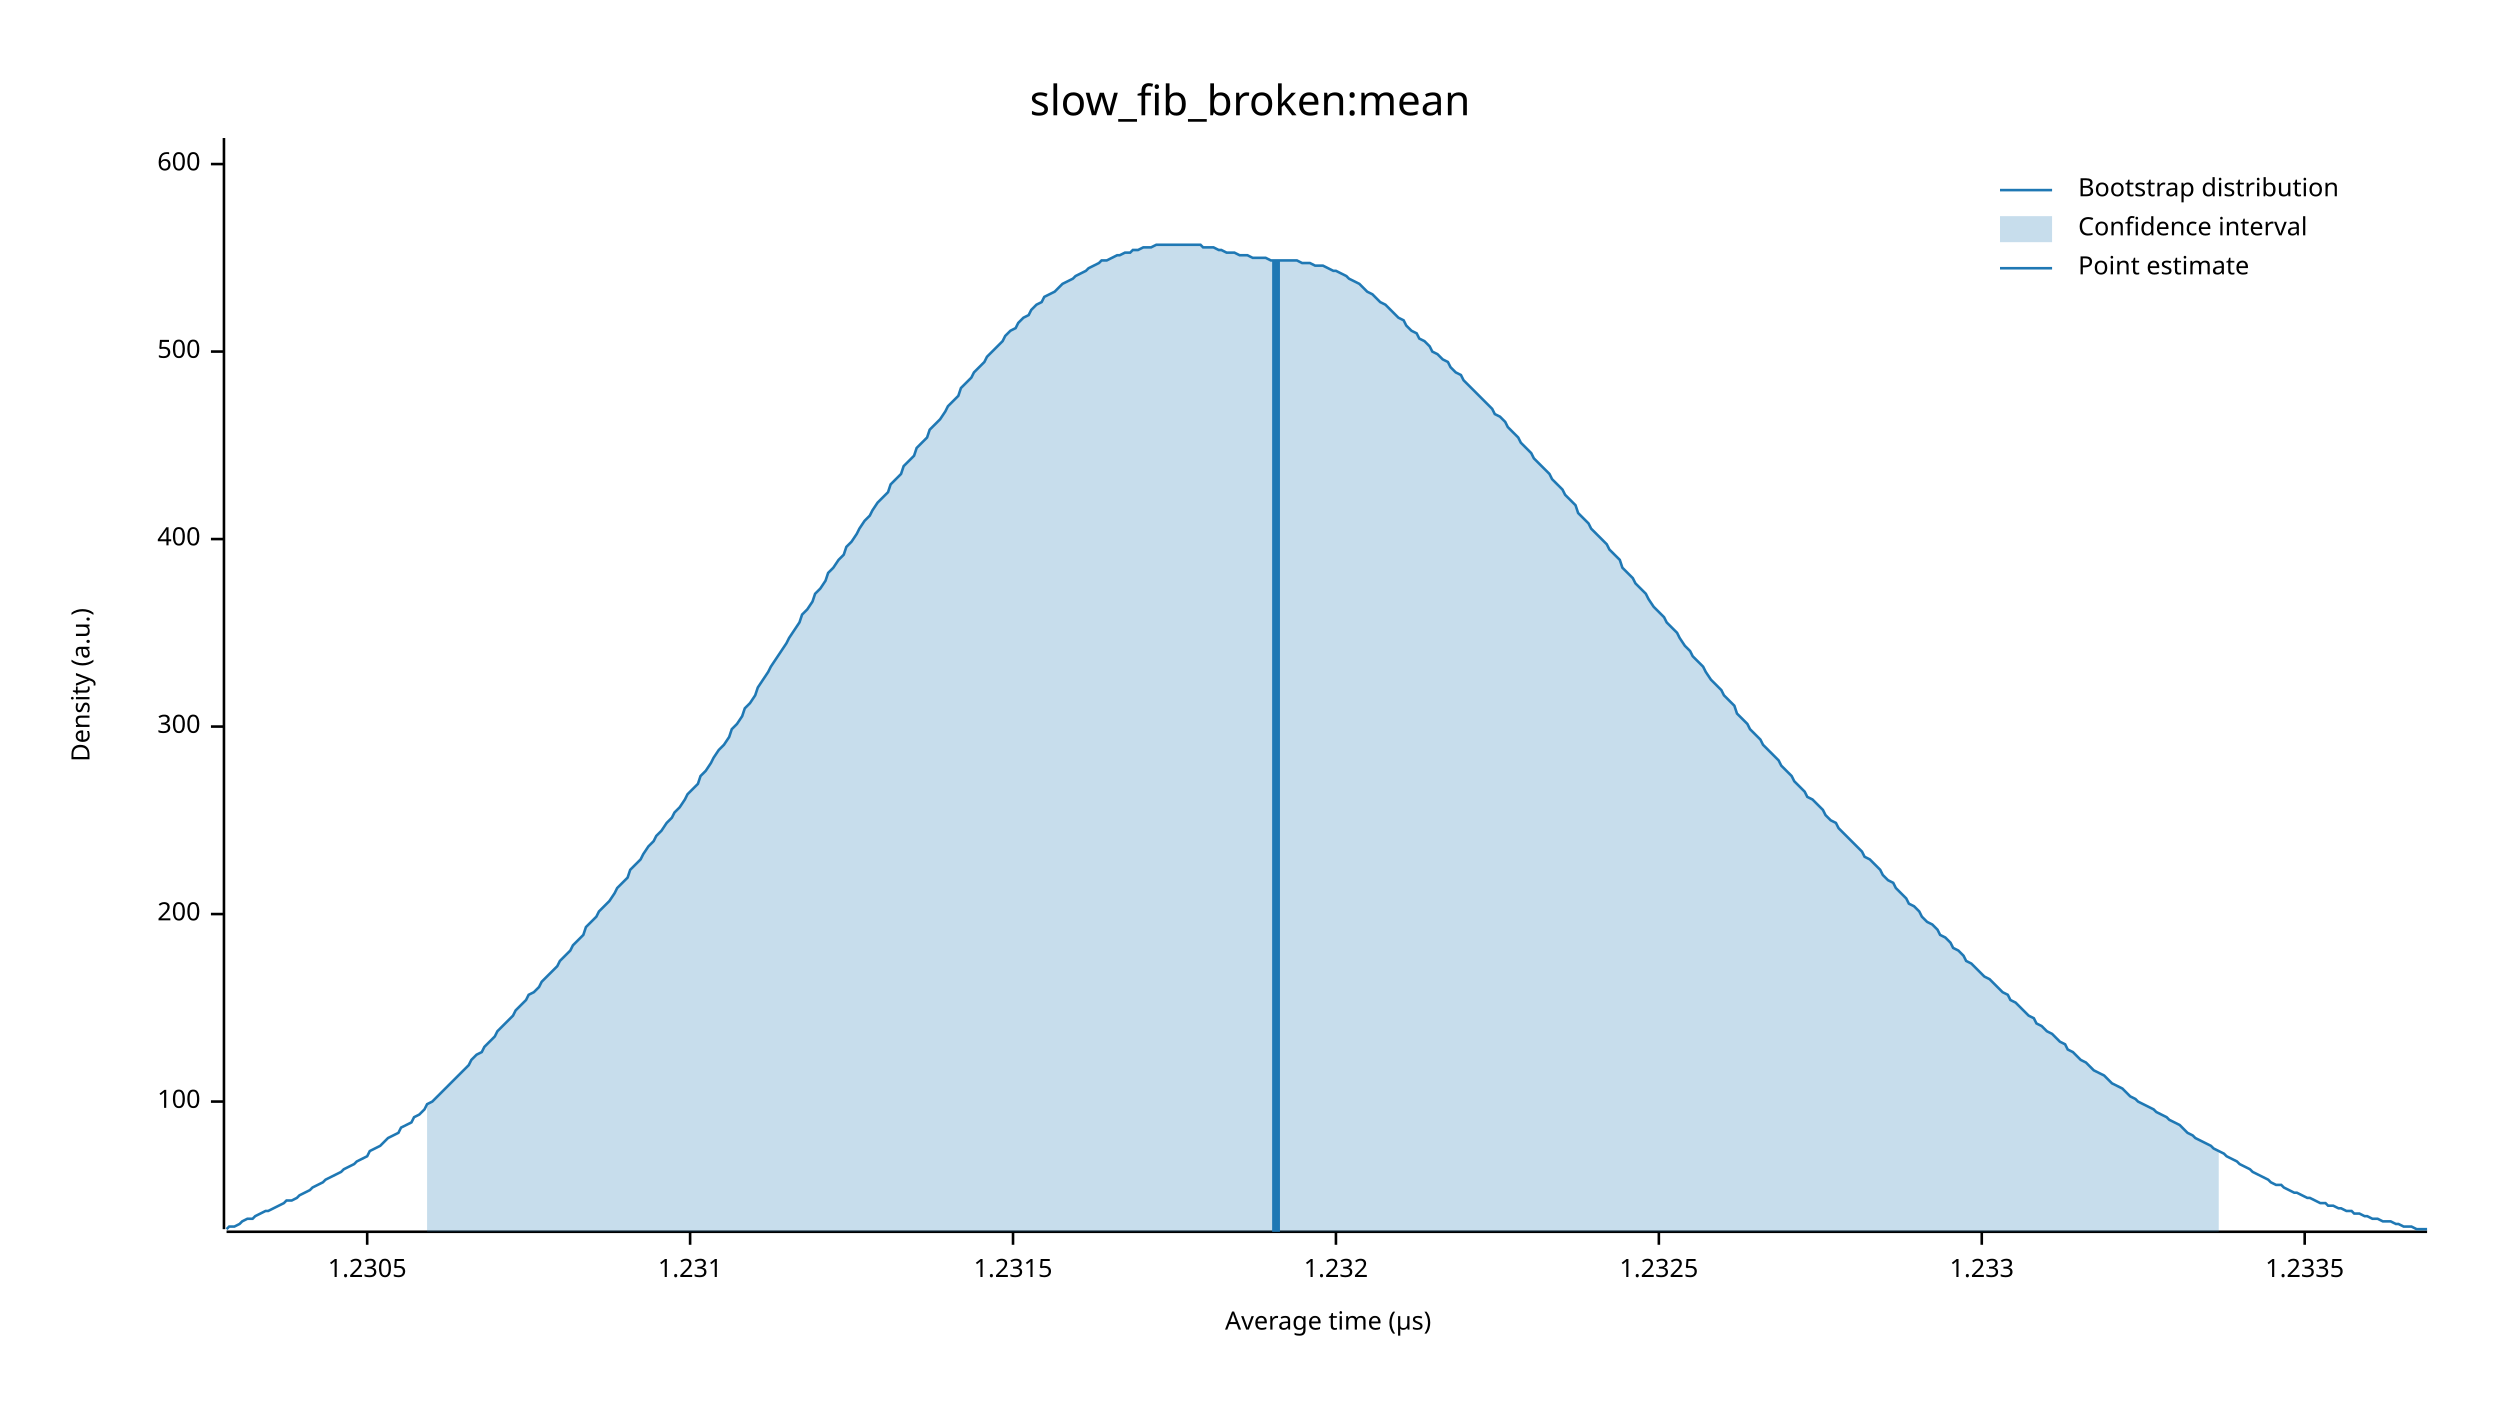
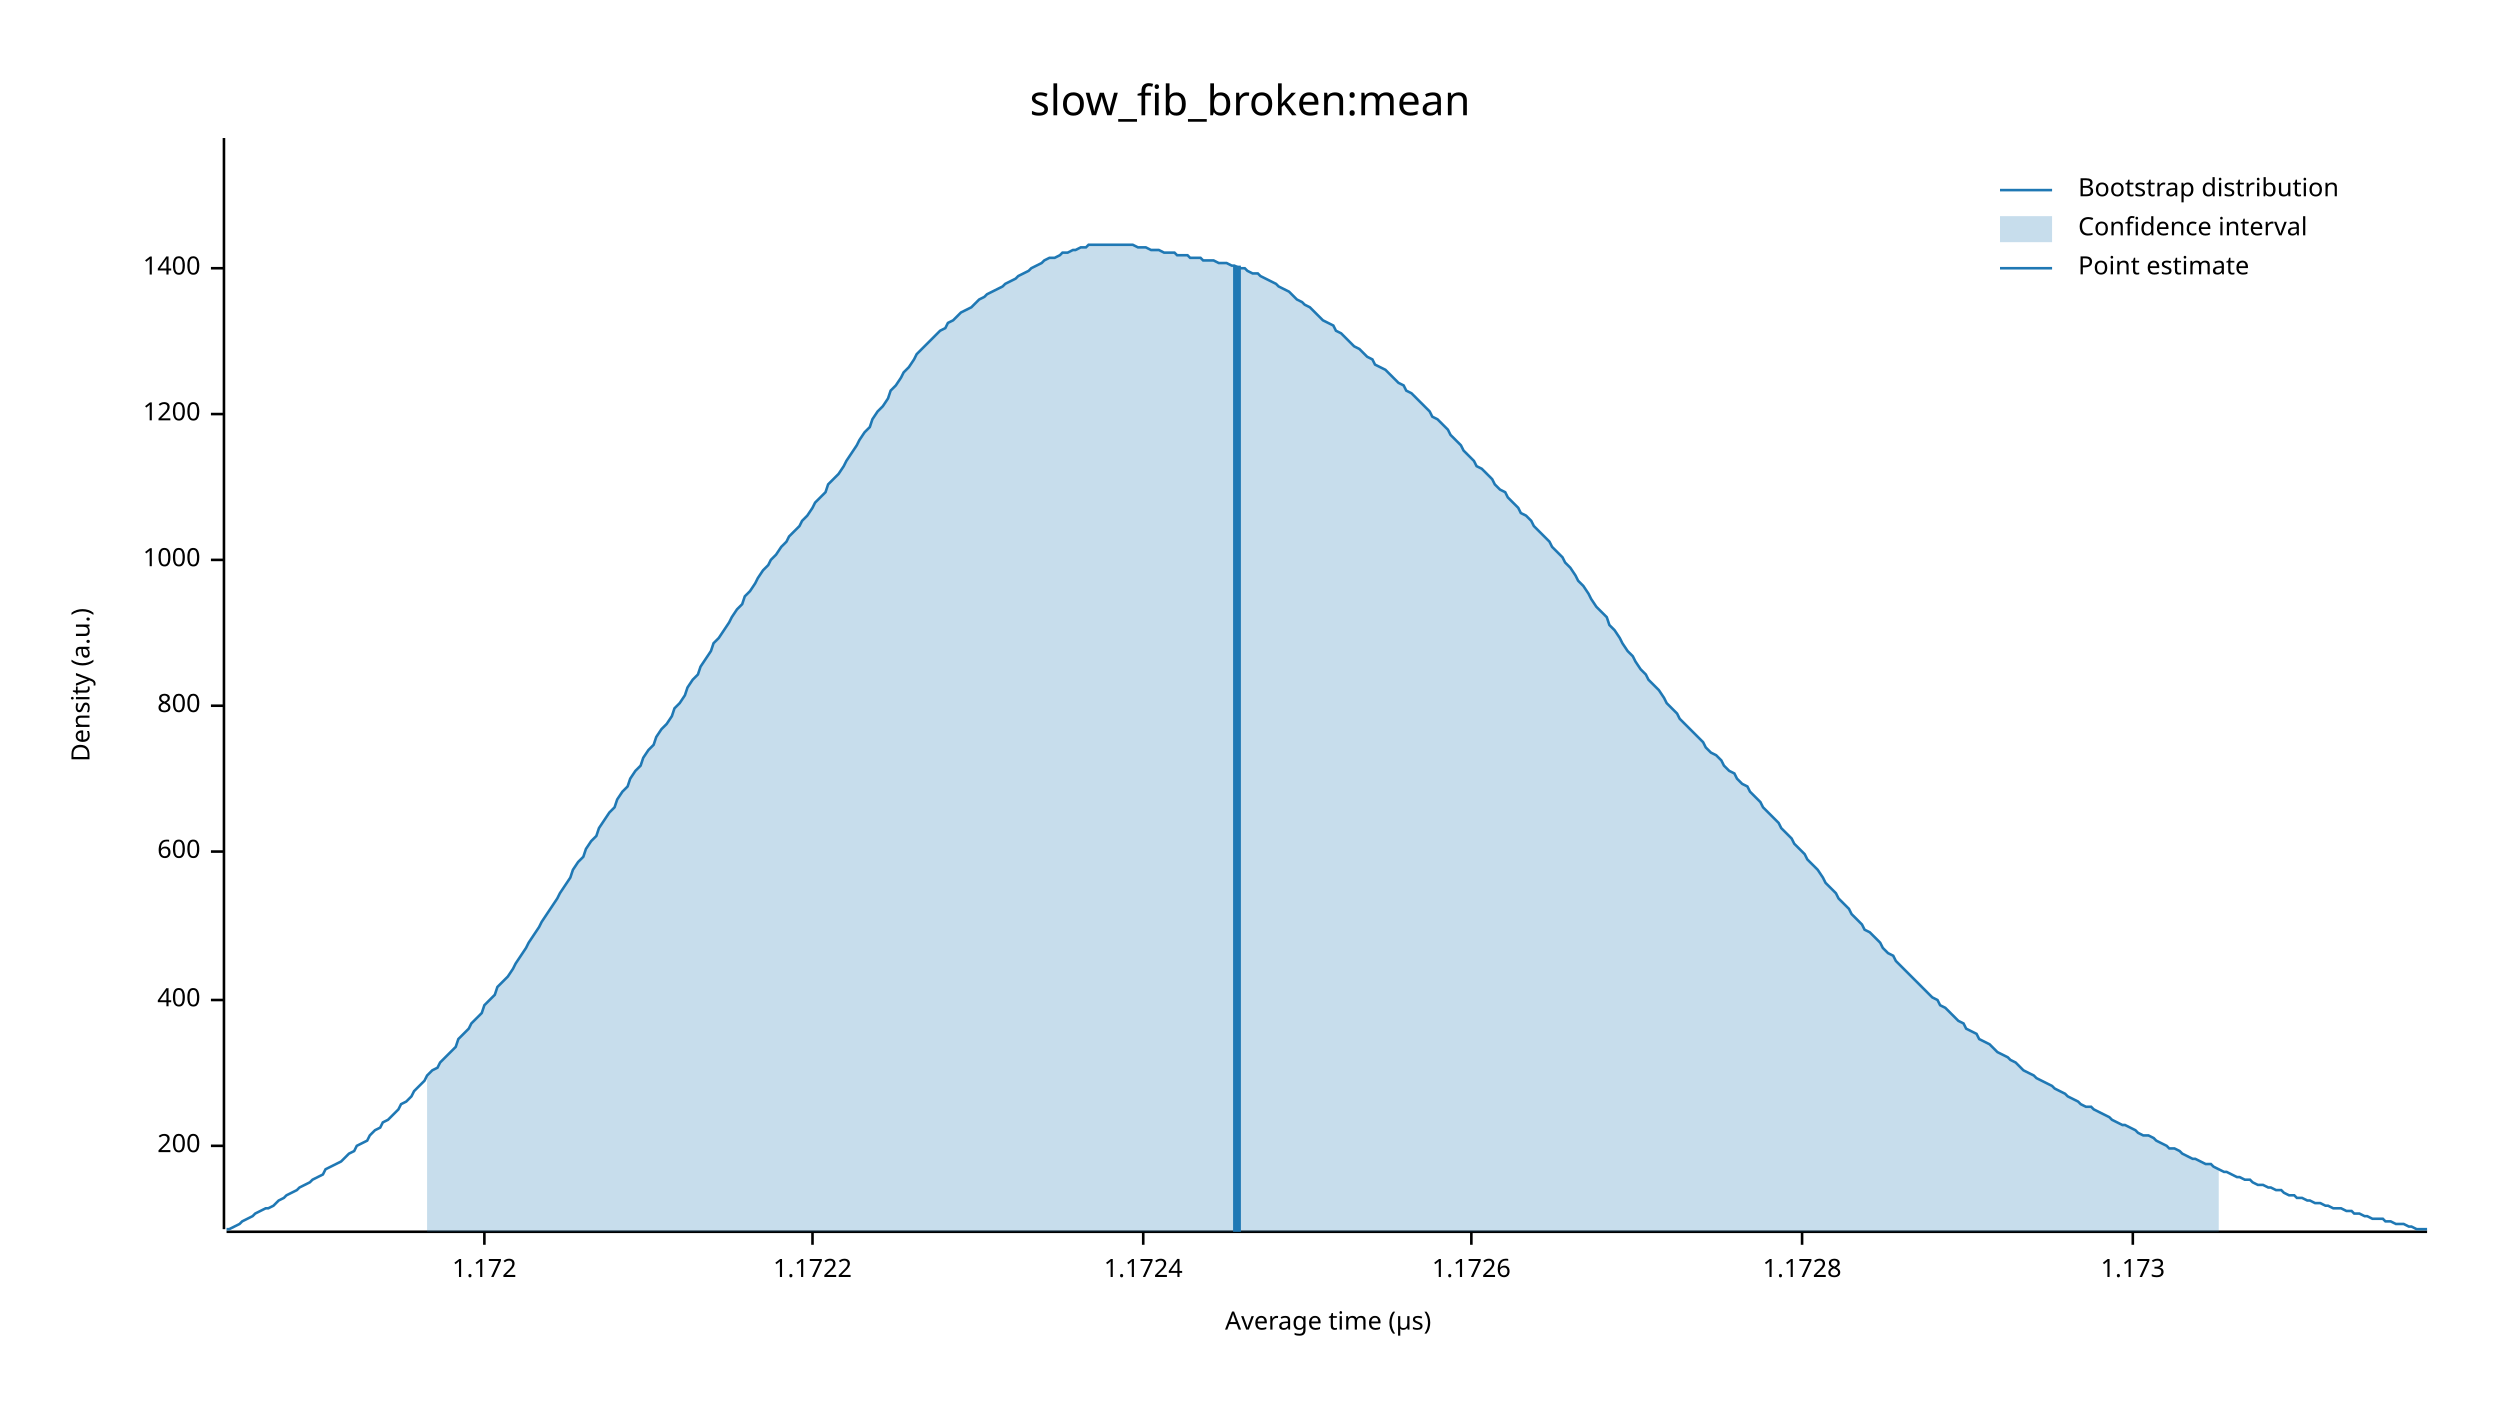
<svg xmlns="http://www.w3.org/2000/svg" width="960" height="540" viewBox="0 0 960 540">
  <text x="480" y="32" dy="0.76em" text-anchor="middle" font-family="sans-serif" font-size="16.129" opacity="1" fill="#000000">
slow_fib_broken:mean
</text>
  <text x="27" y="263" dy="0.76em" text-anchor="middle" font-family="sans-serif" font-size="9.677" opacity="1" fill="#000000" transform="rotate(270, 27, 263)">
Density (a.u.)
</text>
  <text x="510" y="513" dy="-0.5ex" text-anchor="middle" font-family="sans-serif" font-size="9.677" opacity="1" fill="#000000">
Average time (µs)
</text>
  <polyline fill="none" opacity="1" stroke="#000000" stroke-width="1" points="86,53 86,472 " />
-   <text x="77" y="423" dy="0.5ex" text-anchor="end" font-family="sans-serif" font-size="9.677" opacity="1" fill="#000000">
- 100
- </text>
-   <polyline fill="none" opacity="1" stroke="#000000" stroke-width="1" points="81,423 86,423 " />
-   <text x="77" y="351" dy="0.5ex" text-anchor="end" font-family="sans-serif" font-size="9.677" opacity="1" fill="#000000">
+   <text x="77" y="440" dy="0.5ex" text-anchor="end" font-family="sans-serif" font-size="9.677" opacity="1" fill="#000000">
200
</text>
-   <polyline fill="none" opacity="1" stroke="#000000" stroke-width="1" points="81,351 86,351 " />
-   <text x="77" y="279" dy="0.5ex" text-anchor="end" font-family="sans-serif" font-size="9.677" opacity="1" fill="#000000">
- 300
- </text>
-   <polyline fill="none" opacity="1" stroke="#000000" stroke-width="1" points="81,279 86,279 " />
-   <text x="77" y="207" dy="0.5ex" text-anchor="end" font-family="sans-serif" font-size="9.677" opacity="1" fill="#000000">
+   <polyline fill="none" opacity="1" stroke="#000000" stroke-width="1" points="81,440 86,440 " />
+   <text x="77" y="384" dy="0.5ex" text-anchor="end" font-family="sans-serif" font-size="9.677" opacity="1" fill="#000000">
400
</text>
-   <polyline fill="none" opacity="1" stroke="#000000" stroke-width="1" points="81,207 86,207 " />
-   <text x="77" y="135" dy="0.5ex" text-anchor="end" font-family="sans-serif" font-size="9.677" opacity="1" fill="#000000">
- 500
- </text>
-   <polyline fill="none" opacity="1" stroke="#000000" stroke-width="1" points="81,135 86,135 " />
-   <text x="77" y="63" dy="0.5ex" text-anchor="end" font-family="sans-serif" font-size="9.677" opacity="1" fill="#000000">
+   <polyline fill="none" opacity="1" stroke="#000000" stroke-width="1" points="81,384 86,384 " />
+   <text x="77" y="327" dy="0.5ex" text-anchor="end" font-family="sans-serif" font-size="9.677" opacity="1" fill="#000000">
600
</text>
-   <polyline fill="none" opacity="1" stroke="#000000" stroke-width="1" points="81,63 86,63 " />
+   <polyline fill="none" opacity="1" stroke="#000000" stroke-width="1" points="81,327 86,327 " />
+   <text x="77" y="271" dy="0.5ex" text-anchor="end" font-family="sans-serif" font-size="9.677" opacity="1" fill="#000000">
+ 800
+ </text>
+   <polyline fill="none" opacity="1" stroke="#000000" stroke-width="1" points="81,271 86,271 " />
+   <text x="77" y="215" dy="0.5ex" text-anchor="end" font-family="sans-serif" font-size="9.677" opacity="1" fill="#000000">
+ 1000
+ </text>
+   <polyline fill="none" opacity="1" stroke="#000000" stroke-width="1" points="81,215 86,215 " />
+   <text x="77" y="159" dy="0.5ex" text-anchor="end" font-family="sans-serif" font-size="9.677" opacity="1" fill="#000000">
+ 1200
+ </text>
+   <polyline fill="none" opacity="1" stroke="#000000" stroke-width="1" points="81,159 86,159 " />
+   <text x="77" y="103" dy="0.5ex" text-anchor="end" font-family="sans-serif" font-size="9.677" opacity="1" fill="#000000">
+ 1400
+ </text>
+   <polyline fill="none" opacity="1" stroke="#000000" stroke-width="1" points="81,103 86,103 " />
  <polyline fill="none" opacity="1" stroke="#000000" stroke-width="1" points="87,473 932,473 " />
-   <text x="141" y="483" dy="0.76em" text-anchor="middle" font-family="sans-serif" font-size="9.677" opacity="1" fill="#000000">
- 1.2305
+   <text x="186" y="483" dy="0.76em" text-anchor="middle" font-family="sans-serif" font-size="9.677" opacity="1" fill="#000000">
+ 1.172
</text>
-   <polyline fill="none" opacity="1" stroke="#000000" stroke-width="1" points="141,473 141,478 " />
-   <text x="265" y="483" dy="0.76em" text-anchor="middle" font-family="sans-serif" font-size="9.677" opacity="1" fill="#000000">
- 1.231
+   <polyline fill="none" opacity="1" stroke="#000000" stroke-width="1" points="186,473 186,478 " />
+   <text x="312" y="483" dy="0.76em" text-anchor="middle" font-family="sans-serif" font-size="9.677" opacity="1" fill="#000000">
+ 1.1722
</text>
-   <polyline fill="none" opacity="1" stroke="#000000" stroke-width="1" points="265,473 265,478 " />
-   <text x="389" y="483" dy="0.76em" text-anchor="middle" font-family="sans-serif" font-size="9.677" opacity="1" fill="#000000">
- 1.2315
+   <polyline fill="none" opacity="1" stroke="#000000" stroke-width="1" points="312,473 312,478 " />
+   <text x="439" y="483" dy="0.76em" text-anchor="middle" font-family="sans-serif" font-size="9.677" opacity="1" fill="#000000">
+ 1.1724
</text>
-   <polyline fill="none" opacity="1" stroke="#000000" stroke-width="1" points="389,473 389,478 " />
-   <text x="513" y="483" dy="0.76em" text-anchor="middle" font-family="sans-serif" font-size="9.677" opacity="1" fill="#000000">
- 1.232
+   <polyline fill="none" opacity="1" stroke="#000000" stroke-width="1" points="439,473 439,478 " />
+   <text x="565" y="483" dy="0.76em" text-anchor="middle" font-family="sans-serif" font-size="9.677" opacity="1" fill="#000000">
+ 1.1726
</text>
-   <polyline fill="none" opacity="1" stroke="#000000" stroke-width="1" points="513,473 513,478 " />
-   <text x="637" y="483" dy="0.76em" text-anchor="middle" font-family="sans-serif" font-size="9.677" opacity="1" fill="#000000">
- 1.2325
+   <polyline fill="none" opacity="1" stroke="#000000" stroke-width="1" points="565,473 565,478 " />
+   <text x="692" y="483" dy="0.76em" text-anchor="middle" font-family="sans-serif" font-size="9.677" opacity="1" fill="#000000">
+ 1.1728
</text>
-   <polyline fill="none" opacity="1" stroke="#000000" stroke-width="1" points="637,473 637,478 " />
-   <text x="761" y="483" dy="0.76em" text-anchor="middle" font-family="sans-serif" font-size="9.677" opacity="1" fill="#000000">
- 1.233
+   <polyline fill="none" opacity="1" stroke="#000000" stroke-width="1" points="692,473 692,478 " />
+   <text x="819" y="483" dy="0.76em" text-anchor="middle" font-family="sans-serif" font-size="9.677" opacity="1" fill="#000000">
+ 1.173
</text>
-   <polyline fill="none" opacity="1" stroke="#000000" stroke-width="1" points="761,473 761,478 " />
-   <text x="885" y="483" dy="0.76em" text-anchor="middle" font-family="sans-serif" font-size="9.677" opacity="1" fill="#000000">
- 1.2335
- </text>
-   <polyline fill="none" opacity="1" stroke="#000000" stroke-width="1" points="885,473 885,478 " />
-   <polyline fill="none" opacity="1" stroke="#1F78B4" stroke-width="1" points="87,472 88,471 90,471 92,470 93,469 95,468 97,468 98,467 100,466 102,465 103,465 105,464 107,463 109,462 110,461 112,461 114,460 115,459 117,458 119,457 120,456 122,455 124,454 125,453 127,452 129,451 131,450 132,449 134,448 136,447 137,446 139,445 141,444 142,442 144,441 146,440 147,439 149,437 151,436 153,435 154,433 156,432 158,431 159,429 161,428 163,426 164,424 166,423 168,421 169,420 171,418 173,416 175,414 176,413 178,411 180,409 181,407 183,405 185,404 186,402 188,400 190,398 191,396 193,394 195,392 197,390 198,388 200,386 202,384 203,382 205,381 207,379 208,377 210,375 212,373 214,371 215,369 217,367 219,365 220,363 222,361 224,359 225,356 227,354 229,352 230,350 232,348 234,346 236,343 237,341 239,339 241,337 242,334 244,332 246,330 247,328 249,325 251,323 252,321 254,319 256,316 258,314 259,312 261,310 263,307 264,305 266,303 268,301 269,298 271,296 273,293 274,291 276,288 278,286 280,283 281,280 283,278 285,275 286,272 288,270 290,267 291,264 293,261 295,258 296,256 298,253 300,250 302,247 303,245 305,242 307,239 308,236 310,234 312,231 313,228 315,226 317,223 318,220 320,218 322,215 324,213 325,210 327,208 329,205 330,203 332,200 334,198 335,196 337,193 339,191 341,189 342,186 344,184 346,182 347,179 349,177 351,175 352,172 354,170 356,168 357,165 359,163 361,161 363,158 364,156 366,154 368,152 369,149 371,147 373,145 374,143 376,141 378,139 379,137 381,135 383,133 385,131 386,129 388,127 390,126 391,124 393,122 395,121 396,119 398,117 400,116 401,114 403,113 405,112 407,110 408,109 410,108 412,107 413,106 415,105 417,104 418,103 420,102 422,101 423,100 425,100 427,99 429,98 430,98 432,97 434,97 435,96 437,96 439,95 440,95 442,95 444,94 445,94 447,94 449,94 451,94 452,94 454,94 456,94 457,94 459,94 461,94 462,95 464,95 466,95 468,96 469,96 471,97 473,97 474,97 476,98 478,98 479,98 481,99 483,99 484,99 486,99 488,100 490,100 491,100 493,100 495,100 496,100 498,100 500,101 501,101 503,101 505,102 506,102 508,102 510,103 512,104 513,104 515,105 517,106 518,107 520,108 522,109 523,110 525,112 527,113 528,114 530,116 532,117 534,119 535,120 537,122 539,123 540,125 542,127 544,128 545,130 547,131 549,133 550,135 552,136 554,138 556,139 557,141 559,143 561,144 562,146 564,148 566,150 567,151 569,153 571,155 573,157 574,159 576,160 578,162 579,164 581,166 583,168 584,170 586,172 588,174 589,176 591,178 593,180 595,182 596,184 598,186 600,188 601,190 603,192 605,194 606,197 608,199 610,201 611,203 613,205 615,207 617,209 618,211 620,213 622,215 623,218 625,220 627,222 628,224 630,226 632,228 633,230 635,233 637,235 639,237 640,239 642,241 644,243 645,245 647,248 649,250 650,252 652,254 654,256 655,258 657,261 659,263 661,265 662,267 664,269 666,271 667,274 669,276 671,278 672,280 674,282 676,284 677,286 679,288 681,290 683,292 684,294 686,296 688,298 689,300 691,302 693,304 694,306 696,307 698,309 700,311 701,313 703,315 705,316 706,318 708,320 710,322 711,323 713,325 715,327 716,329 718,330 720,332 722,334 723,336 725,338 727,339 728,341 730,343 732,345 733,347 735,348 737,350 738,352 740,354 742,355 744,357 745,359 747,360 749,362 750,364 752,365 754,367 755,369 757,370 759,372 760,373 762,375 764,376 766,378 767,379 769,381 771,382 772,384 774,385 776,387 777,388 779,390 781,391 782,393 784,394 786,396 788,397 789,398 791,400 793,401 794,403 796,404 798,406 799,407 801,408 803,410 804,411 806,412 808,413 810,415 811,416 813,417 815,418 816,419 818,421 820,422 821,423 823,424 825,425 827,426 828,427 830,428 832,429 833,430 835,431 837,432 838,433 840,435 842,436 843,437 845,438 847,439 849,440 850,441 852,442 854,443 855,444 857,445 859,446 860,447 862,448 864,449 865,450 867,451 869,452 871,453 872,454 874,455 876,455 877,456 879,457 881,458 882,458 884,459 886,460 887,460 889,461 891,462 893,462 894,463 896,463 898,464 899,464 901,465 903,465 904,466 906,466 908,467 909,467 911,468 913,468 915,469 916,469 918,469 920,470 921,470 923,471 925,471 926,471 928,472 930,472 932,472 " />
-   <polygon opacity="0.25" fill="#1F78B4" points="164,424 166,423 168,421 169,420 171,418 173,416 175,414 176,413 178,411 180,409 181,407 183,405 185,404 186,402 188,400 190,398 191,396 193,394 195,392 197,390 198,388 200,386 202,384 203,382 205,381 207,379 208,377 210,375 212,373 214,371 215,369 217,367 219,365 220,363 222,361 224,359 225,356 227,354 229,352 230,350 232,348 234,346 236,343 237,341 239,339 241,337 242,334 244,332 246,330 247,328 249,325 251,323 252,321 254,319 256,316 258,314 259,312 261,310 263,307 264,305 266,303 268,301 269,298 271,296 273,293 274,291 276,288 278,286 280,283 281,280 283,278 285,275 286,272 288,270 290,267 291,264 293,261 295,258 296,256 298,253 300,250 302,247 303,245 305,242 307,239 308,236 310,234 312,231 313,228 315,226 317,223 318,220 320,218 322,215 324,213 325,210 327,208 329,205 330,203 332,200 334,198 335,196 337,193 339,191 341,189 342,186 344,184 346,182 347,179 349,177 351,175 352,172 354,170 356,168 357,165 359,163 361,161 363,158 364,156 366,154 368,152 369,149 371,147 373,145 374,143 376,141 378,139 379,137 381,135 383,133 385,131 386,129 388,127 390,126 391,124 393,122 395,121 396,119 398,117 400,116 401,114 403,113 405,112 407,110 408,109 410,108 412,107 413,106 415,105 417,104 418,103 420,102 422,101 423,100 425,100 427,99 429,98 430,98 432,97 434,97 435,96 437,96 439,95 440,95 442,95 444,94 445,94 447,94 449,94 451,94 452,94 454,94 456,94 457,94 459,94 461,94 462,95 464,95 466,95 468,96 469,96 471,97 473,97 474,97 476,98 478,98 479,98 481,99 483,99 484,99 486,99 488,100 490,100 491,100 493,100 495,100 496,100 498,100 500,101 501,101 503,101 505,102 506,102 508,102 510,103 512,104 513,104 515,105 517,106 518,107 520,108 522,109 523,110 525,112 527,113 528,114 530,116 532,117 534,119 535,120 537,122 539,123 540,125 542,127 544,128 545,130 547,131 549,133 550,135 552,136 554,138 556,139 557,141 559,143 561,144 562,146 564,148 566,150 567,151 569,153 571,155 573,157 574,159 576,160 578,162 579,164 581,166 583,168 584,170 586,172 588,174 589,176 591,178 593,180 595,182 596,184 598,186 600,188 601,190 603,192 605,194 606,197 608,199 610,201 611,203 613,205 615,207 617,209 618,211 620,213 622,215 623,218 625,220 627,222 628,224 630,226 632,228 633,230 635,233 637,235 639,237 640,239 642,241 644,243 645,245 647,248 649,250 650,252 652,254 654,256 655,258 657,261 659,263 661,265 662,267 664,269 666,271 667,274 669,276 671,278 672,280 674,282 676,284 677,286 679,288 681,290 683,292 684,294 686,296 688,298 689,300 691,302 693,304 694,306 696,307 698,309 700,311 701,313 703,315 705,316 706,318 708,320 710,322 711,323 713,325 715,327 716,329 718,330 720,332 722,334 723,336 725,338 727,339 728,341 730,343 732,345 733,347 735,348 737,350 738,352 740,354 742,355 744,357 745,359 747,360 749,362 750,364 752,365 754,367 755,369 757,370 759,372 760,373 762,375 764,376 766,378 767,379 769,381 771,382 772,384 774,385 776,387 777,388 779,390 781,391 782,393 784,394 786,396 788,397 789,398 791,400 793,401 794,403 796,404 798,406 799,407 801,408 803,410 804,411 806,412 808,413 810,415 811,416 813,417 815,418 816,419 818,421 820,422 821,423 823,424 825,425 827,426 828,427 830,428 832,429 833,430 835,431 837,432 838,433 840,435 842,436 843,437 845,438 847,439 849,440 850,441 852,442 852,473 164,473 " />
-   <polyline fill="none" opacity="1" stroke="#1F78B4" stroke-width="3" points="490,473 490,100 " />
+   <polyline fill="none" opacity="1" stroke="#000000" stroke-width="1" points="819,473 819,478 " />
+   <polyline fill="none" opacity="1" stroke="#1F78B4" stroke-width="1" points="87,472 88,472 90,471 92,470 93,469 95,468 97,467 98,466 100,465 102,464 103,464 105,463 107,461 109,460 110,459 112,458 114,457 115,456 117,455 119,454 120,453 122,452 124,451 125,449 127,448 129,447 131,446 132,445 134,443 136,442 137,440 139,439 141,438 142,436 144,434 146,433 147,431 149,430 151,428 153,426 154,424 156,423 158,421 159,419 161,417 163,415 164,413 166,411 168,410 169,408 171,406 173,404 175,402 176,399 178,397 180,395 181,393 183,391 185,389 186,386 188,384 190,382 191,379 193,377 195,375 197,372 198,370 200,367 202,364 203,362 205,359 207,356 208,354 210,351 212,348 214,345 215,343 217,340 219,337 220,334 222,331 224,329 225,326 227,323 229,321 230,318 232,315 234,312 236,310 237,307 239,304 241,302 242,299 244,296 246,294 247,291 249,288 251,286 252,283 254,280 256,278 258,275 259,272 261,270 263,267 264,264 266,261 268,259 269,256 271,253 273,250 274,247 276,245 278,242 280,239 281,237 283,234 285,232 286,229 288,227 290,224 291,222 293,219 295,217 296,215 298,213 300,210 302,208 303,206 305,204 307,202 308,200 310,198 312,195 313,193 315,191 317,189 318,186 320,184 322,182 324,179 325,177 327,174 329,171 330,169 332,166 334,164 335,161 337,158 339,156 341,153 342,150 344,148 346,145 347,143 349,141 351,138 352,136 354,134 356,132 357,131 359,129 361,127 363,126 364,124 366,123 368,121 369,120 371,119 373,118 374,117 376,115 378,114 379,113 381,112 383,111 385,110 386,109 388,108 390,107 391,106 393,105 395,104 396,103 398,102 400,101 401,100 403,99 405,99 407,98 408,97 410,97 412,96 413,96 415,95 417,95 418,94 420,94 422,94 423,94 425,94 427,94 429,94 430,94 432,94 434,94 435,94 437,95 439,95 440,95 442,96 444,96 445,96 447,97 449,97 451,97 452,98 454,98 456,98 457,99 459,99 461,99 462,100 464,100 466,100 468,101 469,101 471,101 473,102 474,102 476,103 478,103 479,104 481,105 483,105 484,106 486,107 488,108 490,109 491,110 493,111 495,112 496,113 498,115 500,116 501,117 503,118 505,120 506,121 508,123 510,124 512,125 513,127 515,128 517,130 518,131 520,133 522,134 523,135 525,137 527,138 528,140 530,141 532,142 534,144 535,145 537,147 539,148 540,150 542,151 544,153 545,154 547,156 549,158 550,160 552,161 554,163 556,165 557,167 559,169 561,171 562,173 564,175 566,177 567,179 569,180 571,182 573,184 574,186 576,188 578,189 579,191 581,193 583,195 584,197 586,198 588,200 589,202 591,204 593,206 595,208 596,210 598,212 600,214 601,216 603,218 605,221 606,223 608,225 610,228 611,230 613,233 615,235 617,237 618,240 620,242 622,245 623,247 625,250 627,252 628,254 630,257 632,259 633,261 635,263 637,265 639,268 640,270 642,272 644,274 645,276 647,278 649,280 650,281 652,283 654,285 655,287 657,289 659,290 661,292 662,294 664,296 666,297 667,299 669,301 671,302 672,304 674,306 676,308 677,310 679,312 681,314 683,316 684,318 686,320 688,322 689,324 691,326 693,328 694,330 696,332 698,334 700,337 701,339 703,341 705,343 706,345 708,347 710,349 711,351 713,353 715,355 716,357 718,358 720,360 722,362 723,364 725,366 727,367 728,369 730,371 732,373 733,374 735,376 737,378 738,379 740,381 742,383 744,384 745,386 747,387 749,389 750,390 752,392 754,393 755,395 757,396 759,397 760,399 762,400 764,401 766,403 767,404 769,405 771,406 772,407 774,408 776,410 777,411 779,412 781,413 782,414 784,415 786,416 788,417 789,418 791,419 793,420 794,421 796,422 798,423 799,424 801,425 803,425 804,426 806,427 808,428 810,429 811,430 813,431 815,432 816,432 818,433 820,434 821,435 823,436 825,436 827,437 828,438 830,439 832,440 833,441 835,441 837,442 838,443 840,444 842,445 843,445 845,446 847,447 849,447 850,448 852,449 854,450 855,450 857,451 859,452 860,452 862,453 864,453 865,454 867,455 869,455 871,456 872,456 874,457 876,457 877,458 879,459 881,459 882,460 884,460 886,461 887,461 889,462 891,462 893,463 894,463 896,464 898,464 899,464 901,465 903,465 904,466 906,466 908,467 909,467 911,468 913,468 915,468 916,469 918,469 920,470 921,470 923,470 925,471 926,471 928,472 930,472 932,472 " />
+   <polygon opacity="0.25" fill="#1F78B4" points="164,413 166,411 168,410 169,408 171,406 173,404 175,402 176,399 178,397 180,395 181,393 183,391 185,389 186,386 188,384 190,382 191,379 193,377 195,375 197,372 198,370 200,367 202,364 203,362 205,359 207,356 208,354 210,351 212,348 214,345 215,343 217,340 219,337 220,334 222,331 224,329 225,326 227,323 229,321 230,318 232,315 234,312 236,310 237,307 239,304 241,302 242,299 244,296 246,294 247,291 249,288 251,286 252,283 254,280 256,278 258,275 259,272 261,270 263,267 264,264 266,261 268,259 269,256 271,253 273,250 274,247 276,245 278,242 280,239 281,237 283,234 285,232 286,229 288,227 290,224 291,222 293,219 295,217 296,215 298,213 300,210 302,208 303,206 305,204 307,202 308,200 310,198 312,195 313,193 315,191 317,189 318,186 320,184 322,182 324,179 325,177 327,174 329,171 330,169 332,166 334,164 335,161 337,158 339,156 341,153 342,150 344,148 346,145 347,143 349,141 351,138 352,136 354,134 356,132 357,131 359,129 361,127 363,126 364,124 366,123 368,121 369,120 371,119 373,118 374,117 376,115 378,114 379,113 381,112 383,111 385,110 386,109 388,108 390,107 391,106 393,105 395,104 396,103 398,102 400,101 401,100 403,99 405,99 407,98 408,97 410,97 412,96 413,96 415,95 417,95 418,94 420,94 422,94 423,94 425,94 427,94 429,94 430,94 432,94 434,94 435,94 437,95 439,95 440,95 442,96 444,96 445,96 447,97 449,97 451,97 452,98 454,98 456,98 457,99 459,99 461,99 462,100 464,100 466,100 468,101 469,101 471,101 473,102 474,102 476,103 478,103 479,104 481,105 483,105 484,106 486,107 488,108 490,109 491,110 493,111 495,112 496,113 498,115 500,116 501,117 503,118 505,120 506,121 508,123 510,124 512,125 513,127 515,128 517,130 518,131 520,133 522,134 523,135 525,137 527,138 528,140 530,141 532,142 534,144 535,145 537,147 539,148 540,150 542,151 544,153 545,154 547,156 549,158 550,160 552,161 554,163 556,165 557,167 559,169 561,171 562,173 564,175 566,177 567,179 569,180 571,182 573,184 574,186 576,188 578,189 579,191 581,193 583,195 584,197 586,198 588,200 589,202 591,204 593,206 595,208 596,210 598,212 600,214 601,216 603,218 605,221 606,223 608,225 610,228 611,230 613,233 615,235 617,237 618,240 620,242 622,245 623,247 625,250 627,252 628,254 630,257 632,259 633,261 635,263 637,265 639,268 640,270 642,272 644,274 645,276 647,278 649,280 650,281 652,283 654,285 655,287 657,289 659,290 661,292 662,294 664,296 666,297 667,299 669,301 671,302 672,304 674,306 676,308 677,310 679,312 681,314 683,316 684,318 686,320 688,322 689,324 691,326 693,328 694,330 696,332 698,334 700,337 701,339 703,341 705,343 706,345 708,347 710,349 711,351 713,353 715,355 716,357 718,358 720,360 722,362 723,364 725,366 727,367 728,369 730,371 732,373 733,374 735,376 737,378 738,379 740,381 742,383 744,384 745,386 747,387 749,389 750,390 752,392 754,393 755,395 757,396 759,397 760,399 762,400 764,401 766,403 767,404 769,405 771,406 772,407 774,408 776,410 777,411 779,412 781,413 782,414 784,415 786,416 788,417 789,418 791,419 793,420 794,421 796,422 798,423 799,424 801,425 803,425 804,426 806,427 808,428 810,429 811,430 813,431 815,432 816,432 818,433 820,434 821,435 823,436 825,436 827,437 828,438 830,439 832,440 833,441 835,441 837,442 838,443 840,444 842,445 843,445 845,446 847,447 849,447 850,448 852,449 852,473 164,473 " />
+   <polyline fill="none" opacity="1" stroke="#1F78B4" stroke-width="3" points="475,473 475,102 " />
  <text x="798" y="68" dy="0.76em" text-anchor="start" font-family="sans-serif" font-size="9.677" opacity="1" fill="#000000">
Bootstrap distribution
</text>
  <text x="798" y="83" dy="0.76em" text-anchor="start" font-family="sans-serif" font-size="9.677" opacity="1" fill="#000000">
Confidence interval
</text>
  <text x="798" y="98" dy="0.76em" text-anchor="start" font-family="sans-serif" font-size="9.677" opacity="1" fill="#000000">
Point estimate
</text>
  <polyline fill="none" opacity="1" stroke="#1F78B4" stroke-width="1" points="768,73 788,73 " />
  <rect x="768" y="83" width="20" height="10" opacity="0.25" fill="#1F78B4" stroke="none" />
  <polyline fill="none" opacity="1" stroke="#1F78B4" stroke-width="1" points="768,103 788,103 " />
</svg>
